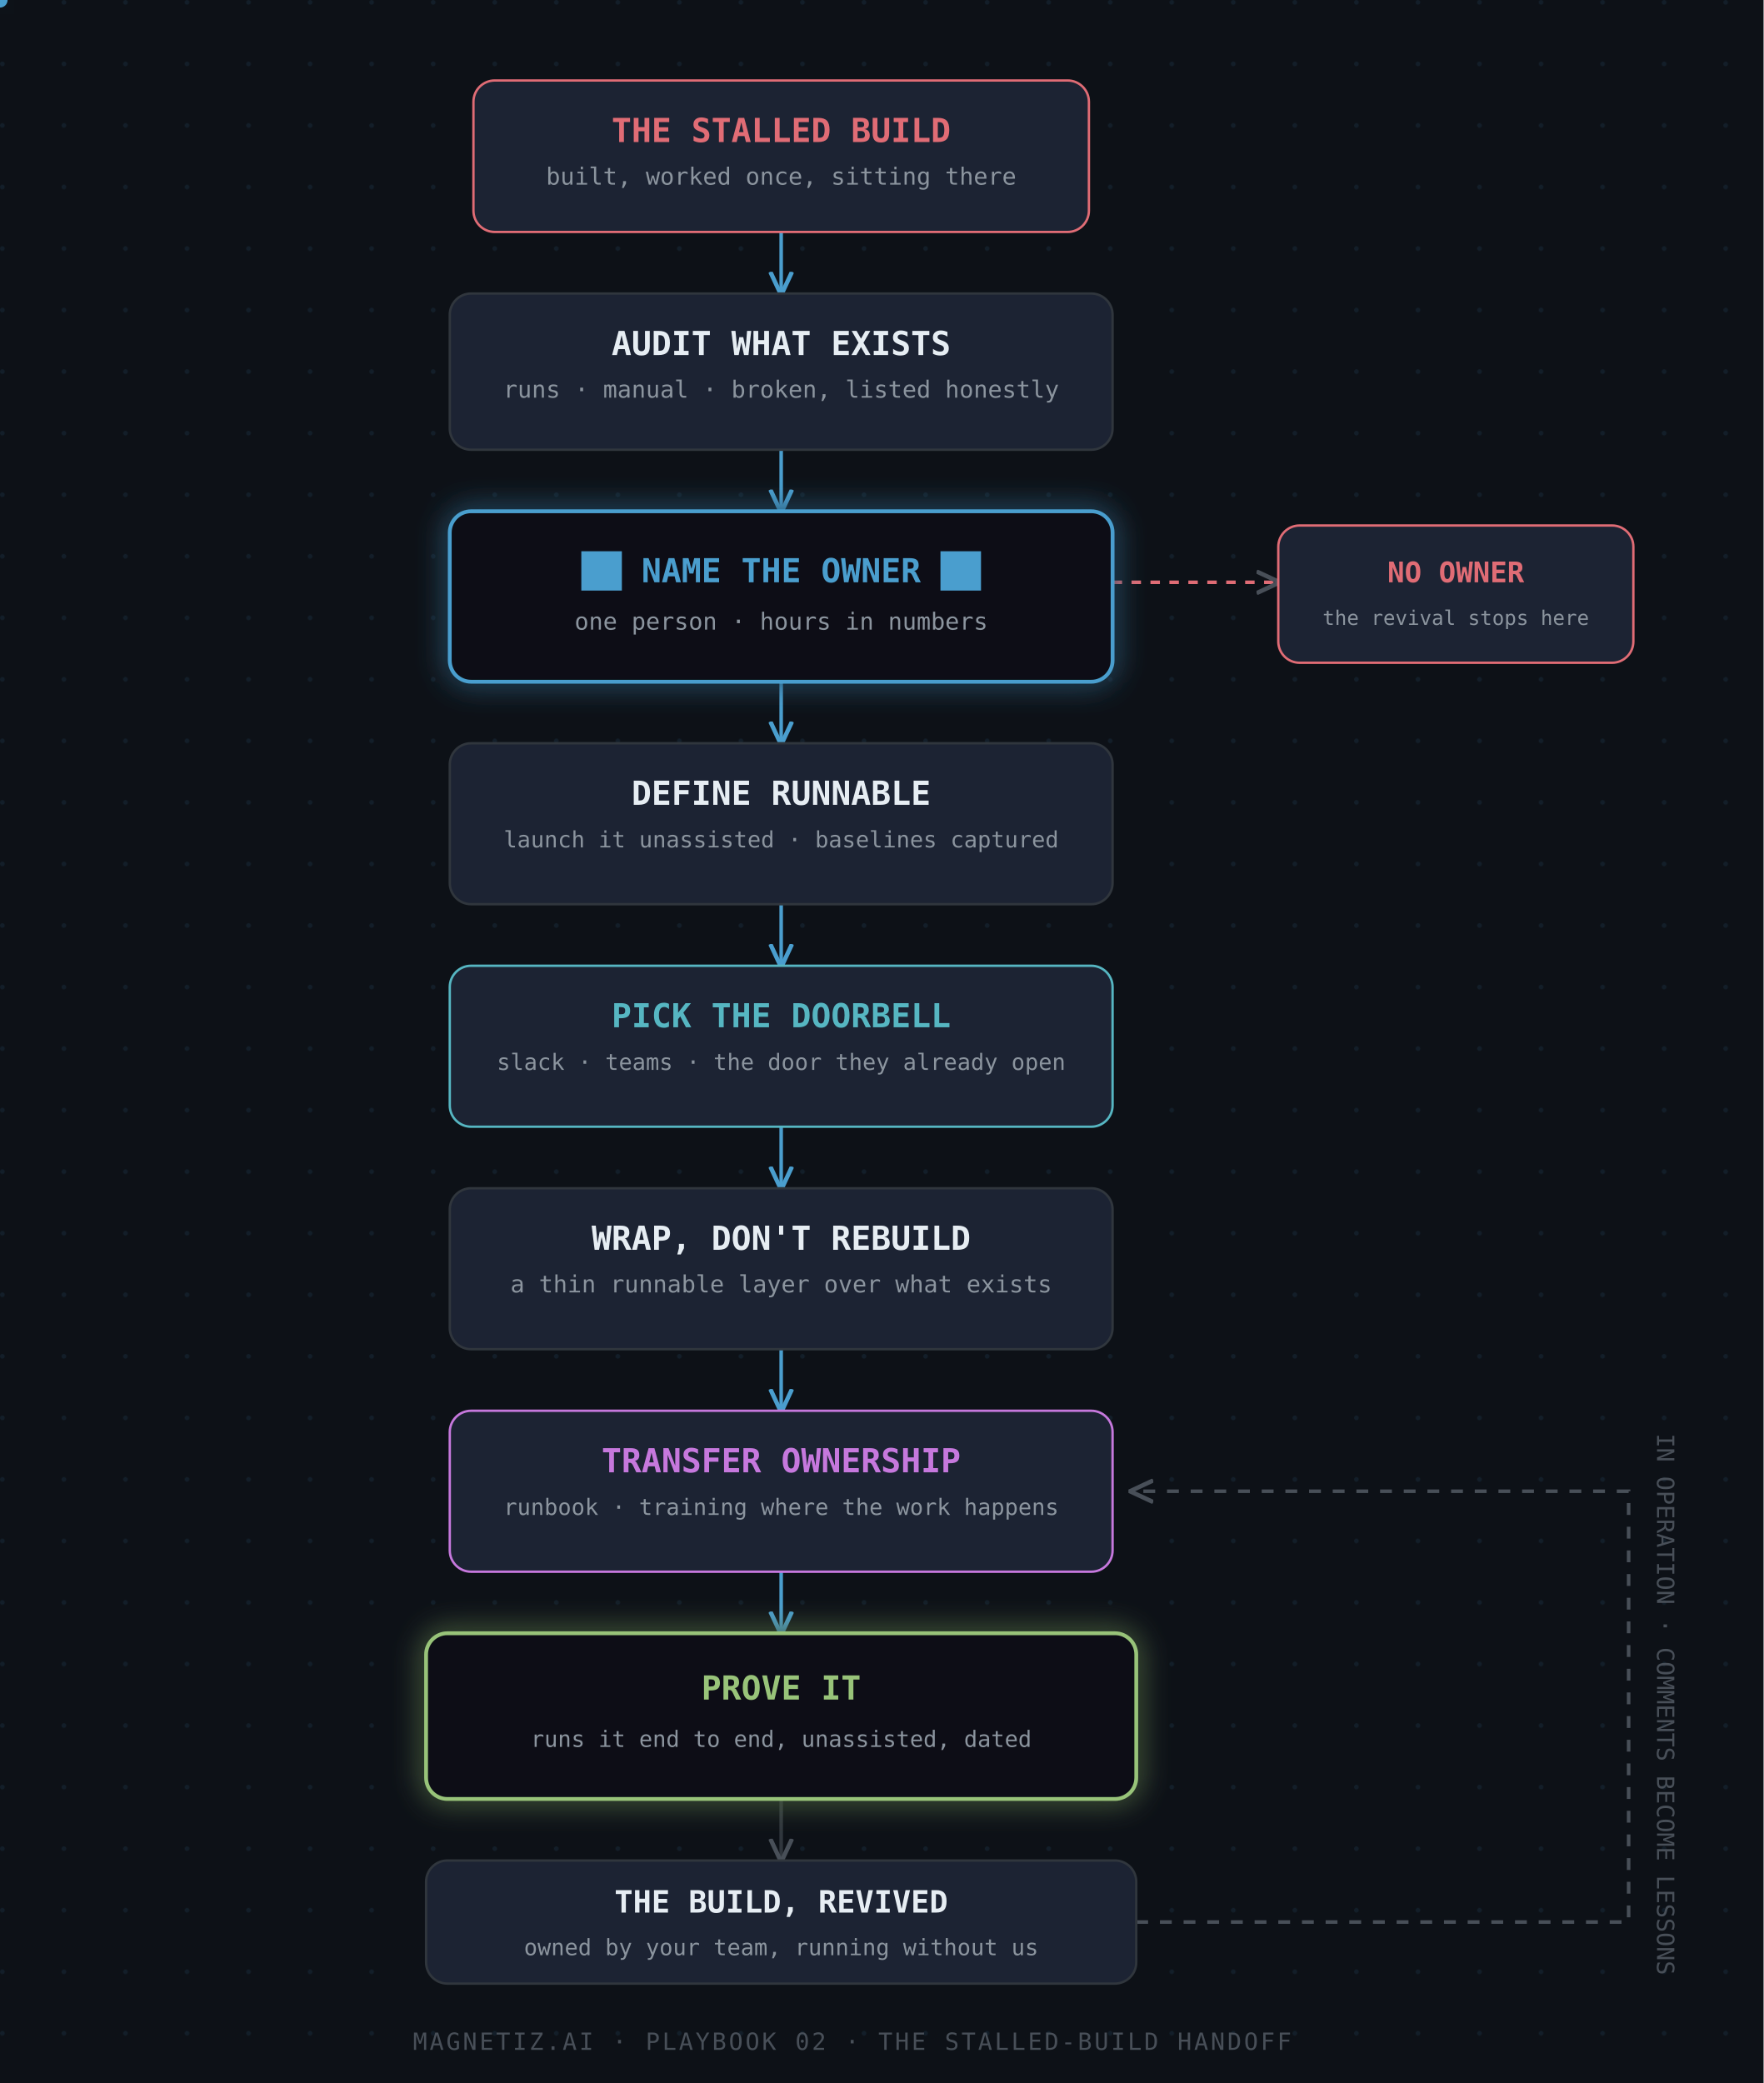
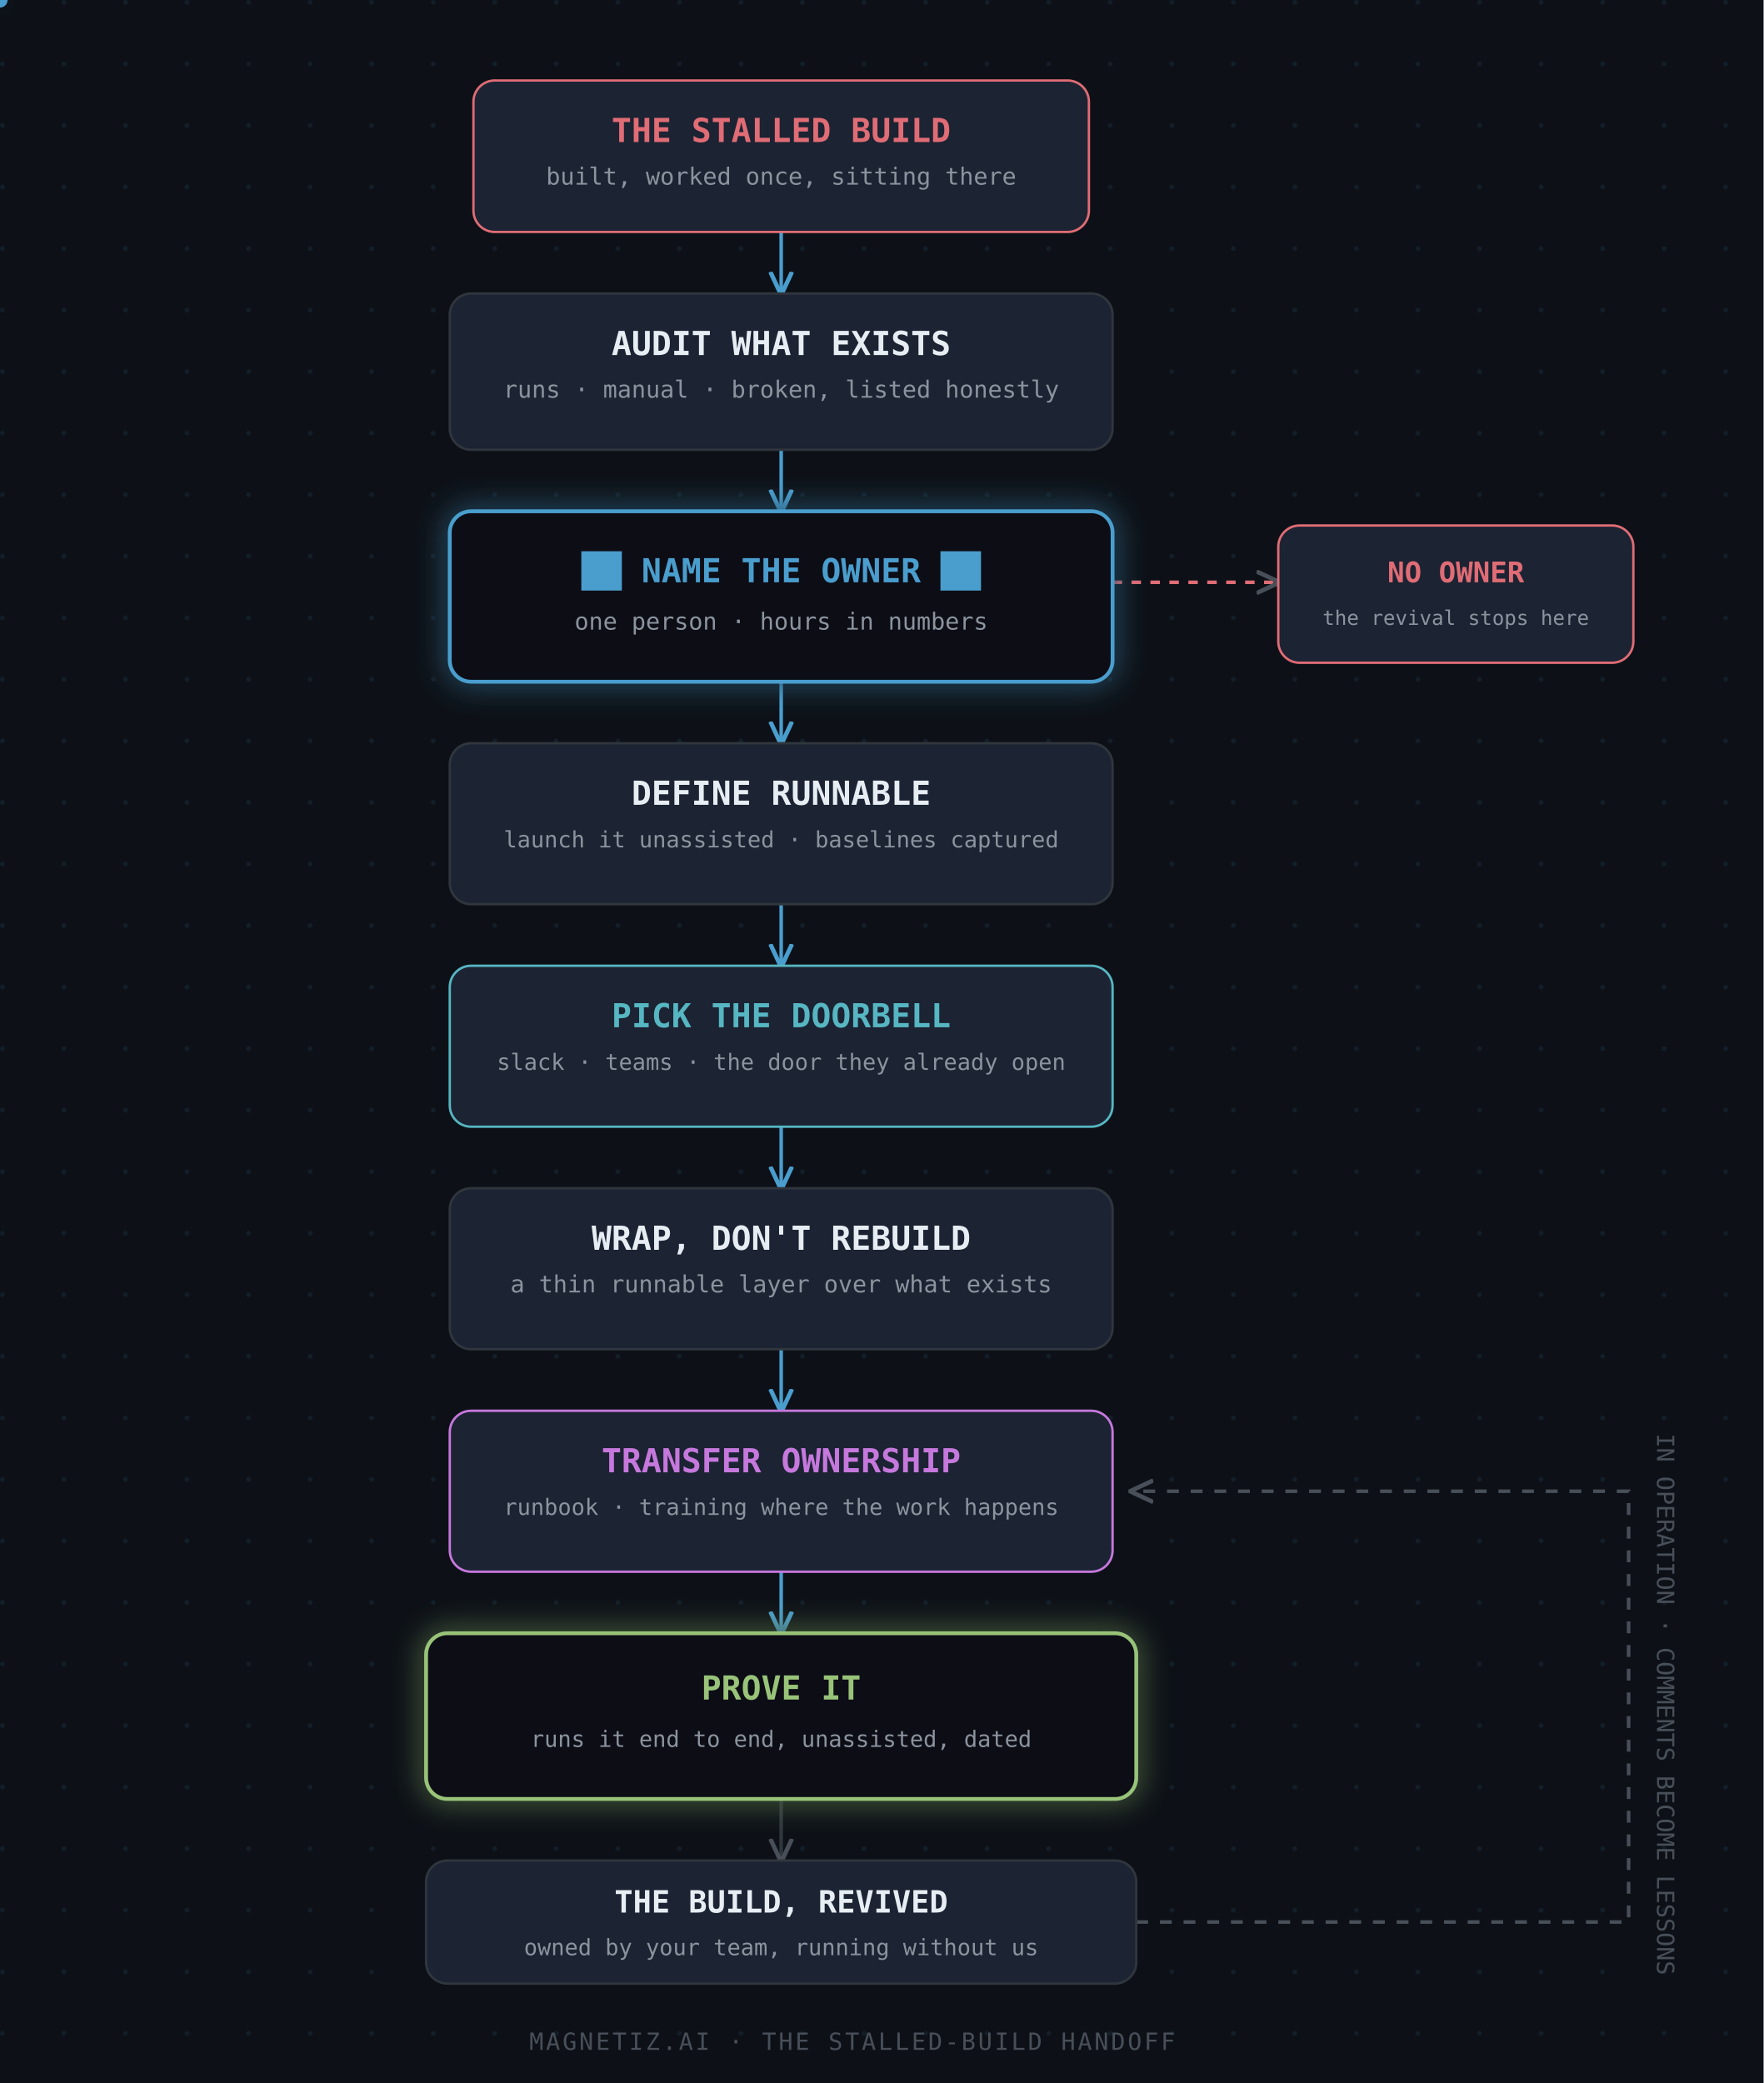
<svg xmlns="http://www.w3.org/2000/svg" viewBox="0 0 745 880" font-family="ui-monospace, SFMono-Regular, Menlo, 'JetBrains Mono', monospace" role="img" aria-label="Stalled build handoff workflow: audit what exists, name the owner, define runnable, pick the doorbell, wrap the build, transfer ownership, prove it unassisted.">
  <defs>
    <marker id="h-arr" viewBox="0 0 8 8" refX="7" refY="4" markerWidth="7" markerHeight="7" orient="auto-start-reverse">
      <path d="M0,0.5 L7.5,4 L0,7.5" fill="none" stroke="#4A9ECE" stroke-width="1.4" />
    </marker>
    <marker id="h-arrdim" viewBox="0 0 8 8" refX="7" refY="4" markerWidth="7" markerHeight="7" orient="auto-start-reverse">
      <path d="M0,0.5 L7.5,4 L0,7.5" fill="none" stroke="#484F58" stroke-width="1.4" />
    </marker>
    <filter id="h-glow" x="-40%" y="-40%" width="180%" height="180%">
      <feGaussianBlur stdDeviation="6" result="b" />
      <feMerge>
        <feMergeNode in="b" />
        <feMergeNode in="SourceGraphic" />
      </feMerge>
    </filter>
    <pattern id="h-dots" width="26" height="26" patternUnits="userSpaceOnUse">
      <circle cx="1" cy="1" r="1" fill="rgba(74,158,206,0.10)" />
    </pattern>
  </defs>
  <rect width="745" height="880" fill="#0d1117" />
  <rect width="745" height="880" fill="url(#h-dots)" />
  <g class="dx" stroke="#30363d" stroke-width="1.5" fill="none">
    <path d="M330,98 V124" marker-end="url(#h-arr)" stroke="#4A9ECE" />
    <path d="M330,190 V216" marker-end="url(#h-arr)" stroke="#4A9ECE" />
    <path d="M470,246 H540" marker-end="url(#h-arrdim)" stroke="#E06C75" stroke-dasharray="4 4" />
    <path d="M330,288 V314" marker-end="url(#h-arr)" stroke="#4A9ECE" />
    <path d="M330,382 V408" marker-end="url(#h-arr)" stroke="#4A9ECE" />
    <path d="M330,476 V502" marker-end="url(#h-arr)" stroke="#4A9ECE" />
    <path d="M330,570 V596" marker-end="url(#h-arr)" stroke="#4A9ECE" />
    <path d="M330,664 V690" marker-end="url(#h-arr)" stroke="#4A9ECE" />
    <path d="M330,760 V786" marker-end="url(#h-arrdim)" />
    <path d="M480,812 H688 V630 H478" stroke="#484F58" stroke-dasharray="5 5" marker-end="url(#h-arrdim)" />
  </g>
  <circle class="dx" r="3.2" fill="#4A9ECE" filter="url(#h-glow)">
    <animateMotion dur="7s" repeatCount="indefinite" path="M330,50 V216 V314 V408 V502 V596 V690 V760" />
  </circle>
  <g id="n-stalled" class="dx">
    <rect x="200" y="34" width="260" height="64" rx="9" fill="#1c2333" stroke="#E06C75" />
    <text class="dx" x="330" y="60" text-anchor="middle" fill="#E06C75" font-size="14" font-weight="700">THE STALLED BUILD</text>
    <text class="dx" x="330" y="78" text-anchor="middle" fill="#8B949E" font-size="10">built, worked once, sitting there</text>
  </g>
  <g id="n-audit" class="dx">
    <rect x="190" y="124" width="280" height="66" rx="9" fill="#1c2333" stroke="#30363d" />
    <text class="dx" x="330" y="150" text-anchor="middle" fill="#E6EDF3" font-size="14" font-weight="600">AUDIT WHAT EXISTS</text>
    <text class="dx" x="330" y="168" text-anchor="middle" fill="#8B949E" font-size="10">runs · manual · broken, listed honestly</text>
  </g>
  <g id="n-owner" class="dx">
    <g filter="url(#h-glow)">
      <rect x="190" y="216" width="280" height="72" rx="9" fill="#0d1117" stroke="#4A9ECE" stroke-width="1.6" />
    </g>
    <text class="dx" x="330" y="246" text-anchor="middle" fill="#4A9ECE" font-size="14" font-weight="800">██ NAME THE OWNER ██</text>
    <text class="dx" x="330" y="266" text-anchor="middle" fill="#8B949E" font-size="10">one person · hours in numbers</text>
  </g>
  <g id="n-noowner" class="dx">
    <rect x="540" y="222" width="150" height="58" rx="9" fill="#1c2333" stroke="#E06C75" />
    <text class="dx" x="615" y="246" text-anchor="middle" fill="#E06C75" font-size="12" font-weight="700">NO OWNER</text>
    <text class="dx" x="615" y="264" text-anchor="middle" fill="#8B949E" font-size="8.5">the revival stops here</text>
  </g>
  <g id="n-runnable" class="dx">
    <rect x="190" y="314" width="280" height="68" rx="9" fill="#1c2333" stroke="#30363d" />
    <text class="dx" x="330" y="340" text-anchor="middle" fill="#E6EDF3" font-size="14" font-weight="600">DEFINE RUNNABLE</text>
    <text class="dx" x="330" y="358" text-anchor="middle" fill="#8B949E" font-size="9.5">launch it unassisted · baselines captured</text>
  </g>
  <g id="n-doorbell" class="dx">
    <rect x="190" y="408" width="280" height="68" rx="9" fill="#1c2333" stroke="#56B6C2" />
    <text class="dx" x="330" y="434" text-anchor="middle" fill="#56B6C2" font-size="14" font-weight="700">PICK THE DOORBELL</text>
    <text class="dx" x="330" y="452" text-anchor="middle" fill="#8B949E" font-size="9.5">slack · teams · the door they already open</text>
  </g>
  <g id="n-wrap" class="dx">
    <rect x="190" y="502" width="280" height="68" rx="9" fill="#1c2333" stroke="#30363d" />
    <text class="dx" x="330" y="528" text-anchor="middle" fill="#E6EDF3" font-size="14" font-weight="600">WRAP, DON'T REBUILD</text>
    <text class="dx" x="330" y="546" text-anchor="middle" fill="#8B949E" font-size="10">a thin runnable layer over what exists</text>
  </g>
  <g id="n-transfer" class="dx">
    <rect x="190" y="596" width="280" height="68" rx="9" fill="#1c2333" stroke="#C678DD" />
    <text class="dx" x="330" y="622" text-anchor="middle" fill="#C678DD" font-size="14" font-weight="700">TRANSFER OWNERSHIP</text>
    <text class="dx" x="330" y="640" text-anchor="middle" fill="#8B949E" font-size="9.5">runbook · training where the work happens</text>
  </g>
  <text id="n-loop" class="dx" x="700" y="720" text-anchor="middle" fill="#484F58" font-size="10" transform="rotate(90 700 720)">IN OPERATION · COMMENTS BECOME LESSONS</text>
  <g id="n-prove" class="dx">
    <g filter="url(#h-glow)">
      <rect x="180" y="690" width="300" height="70" rx="9" fill="#0d1117" stroke="#98C379" stroke-width="1.6" />
    </g>
    <text class="dx" x="330" y="718" text-anchor="middle" fill="#98C379" font-size="14" font-weight="800">PROVE IT</text>
    <text class="dx" x="330" y="738" text-anchor="middle" fill="#8B949E" font-size="9.5">runs it end to end, unassisted, dated</text>
  </g>
  <g id="n-revived" class="dx">
    <rect x="180" y="786" width="300" height="52" rx="9" fill="#1c2333" stroke="#30363d" />
    <text class="dx" x="330" y="808" text-anchor="middle" fill="#E6EDF3" font-size="13" font-weight="600">THE BUILD, REVIVED</text>
    <text class="dx" x="330" y="826" text-anchor="middle" fill="#8B949E" font-size="9.5">owned by your team, running without us</text>
  </g>
-   <text class="dx" x="360" y="866" text-anchor="middle" fill="#484F58" font-size="10" letter-spacing="1">MAGNETIZ.AI · PLAYBOOK 02 · THE STALLED-BUILD HANDOFF</text>
+   <text class="dx" x="360" y="866" text-anchor="middle" fill="#484F58" font-size="10" letter-spacing="1">MAGNETIZ.AI · THE STALLED-BUILD HANDOFF</text>
</svg>
